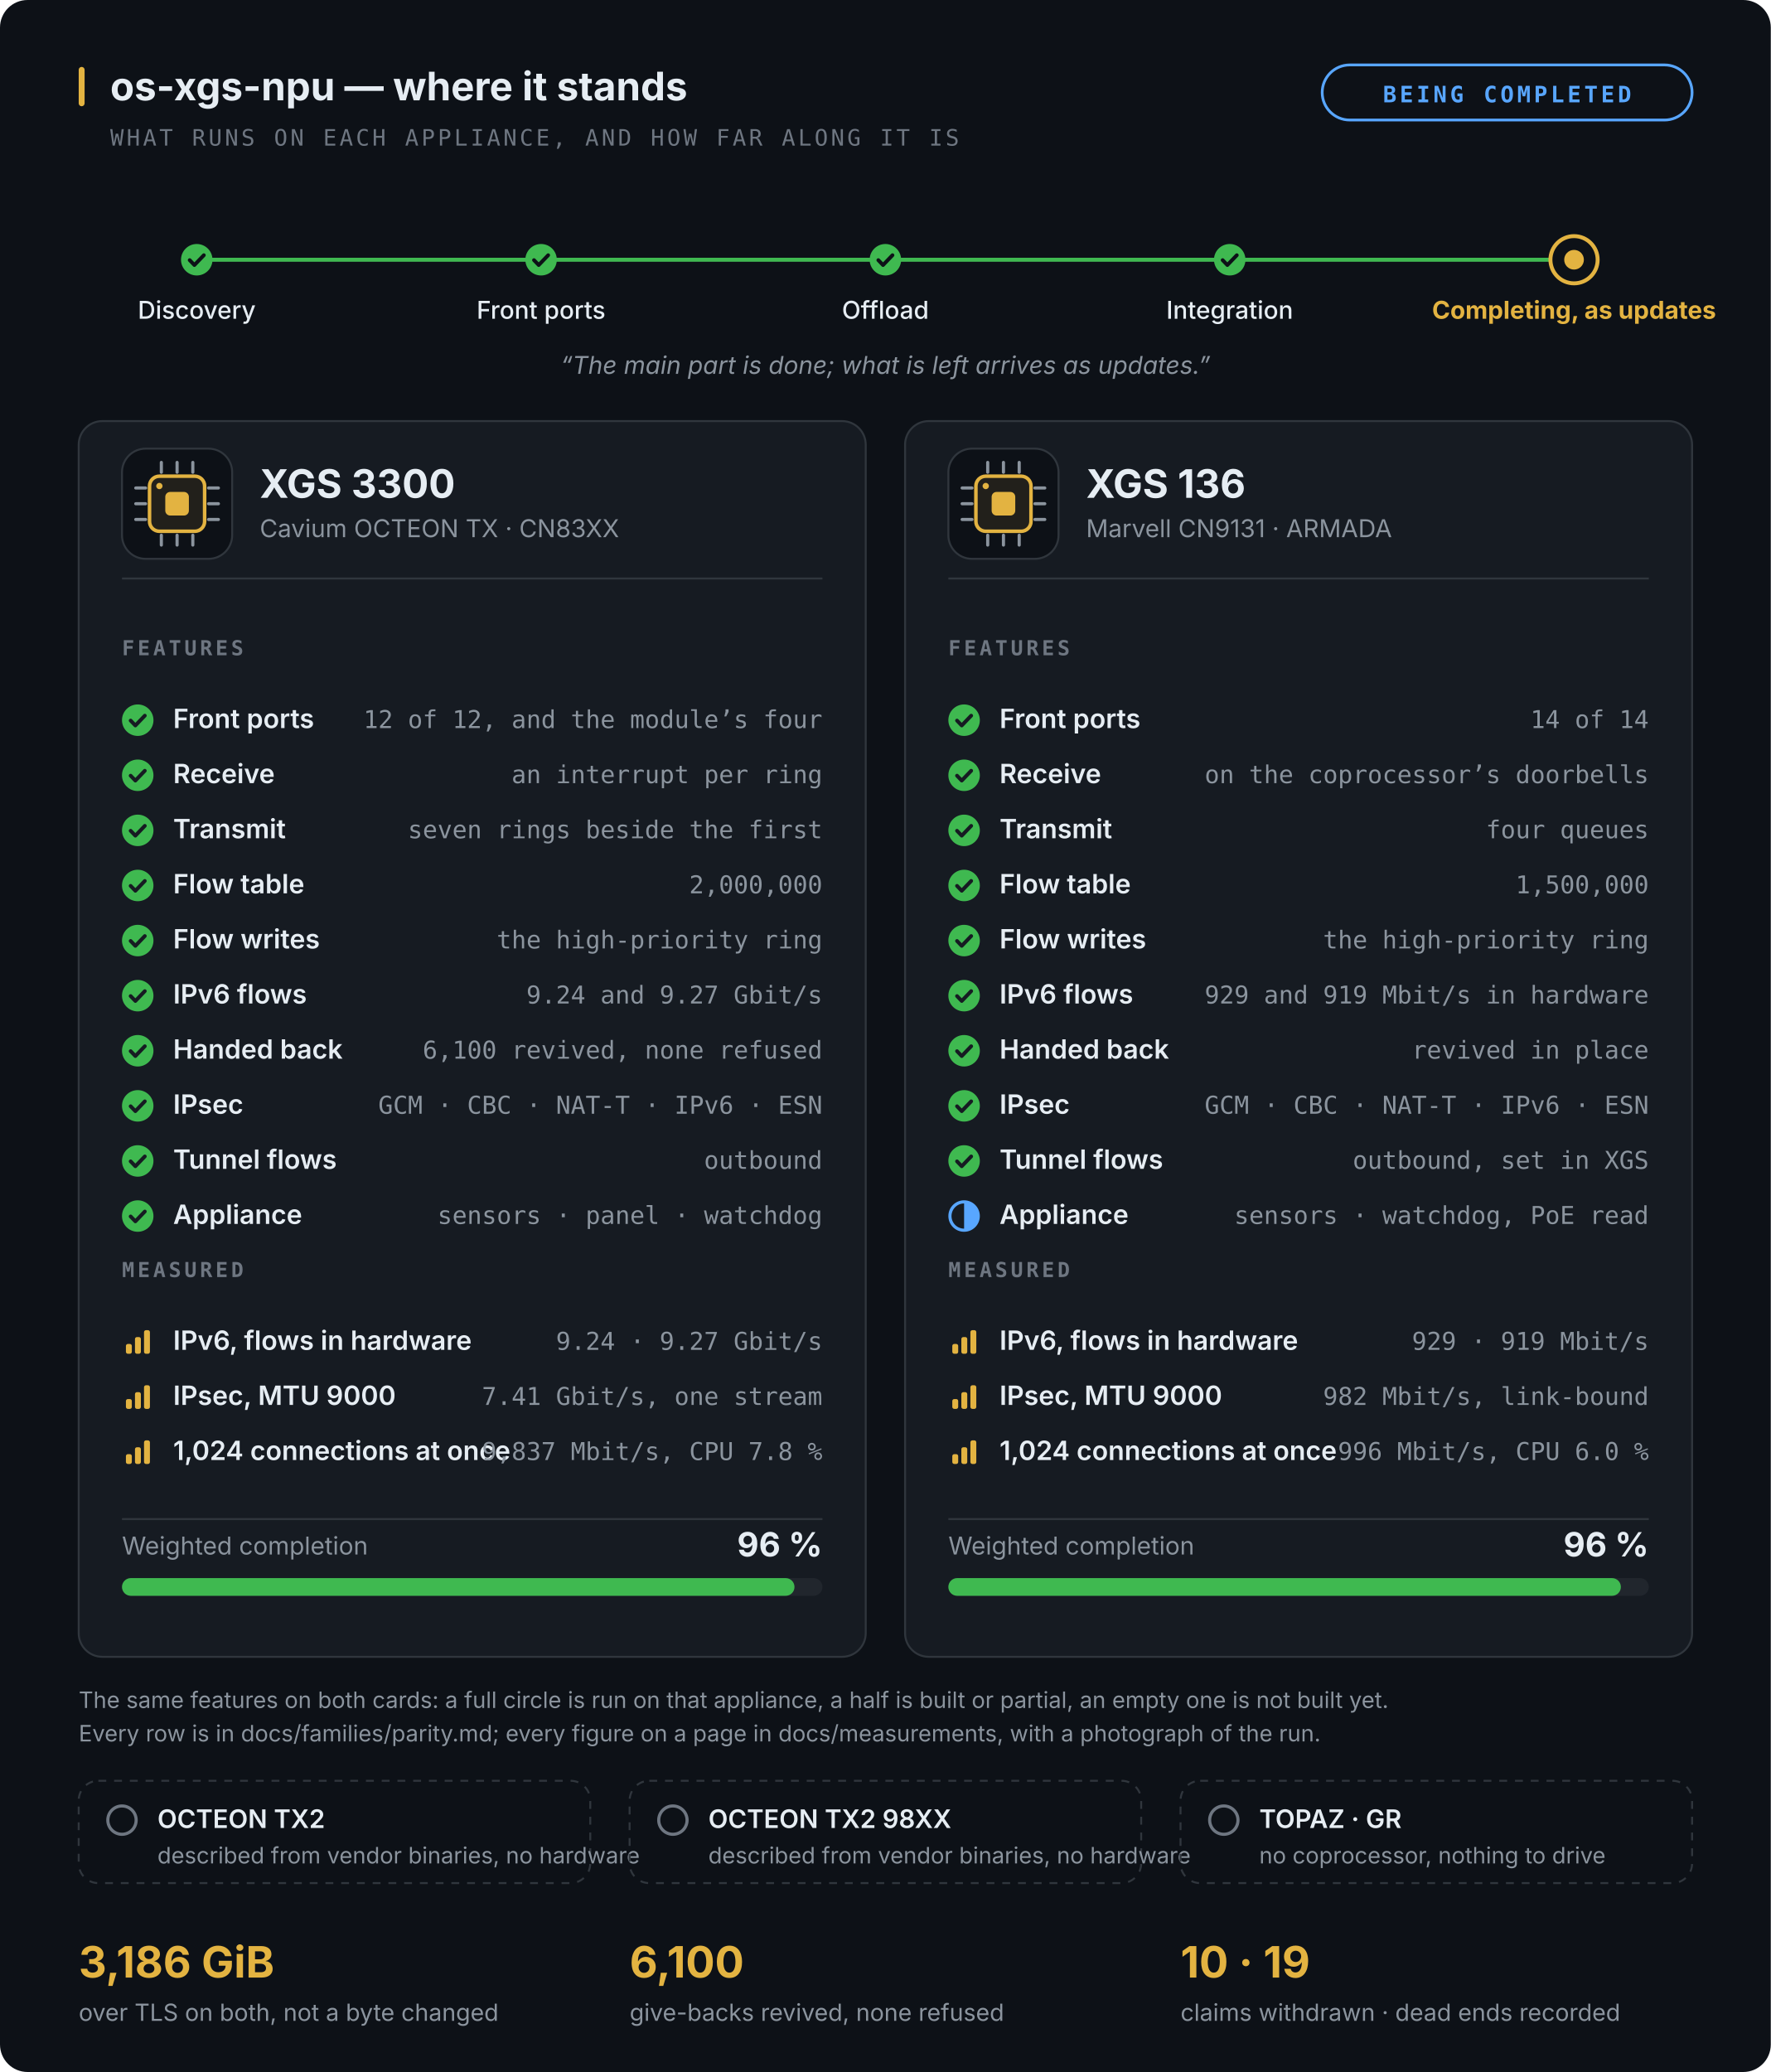
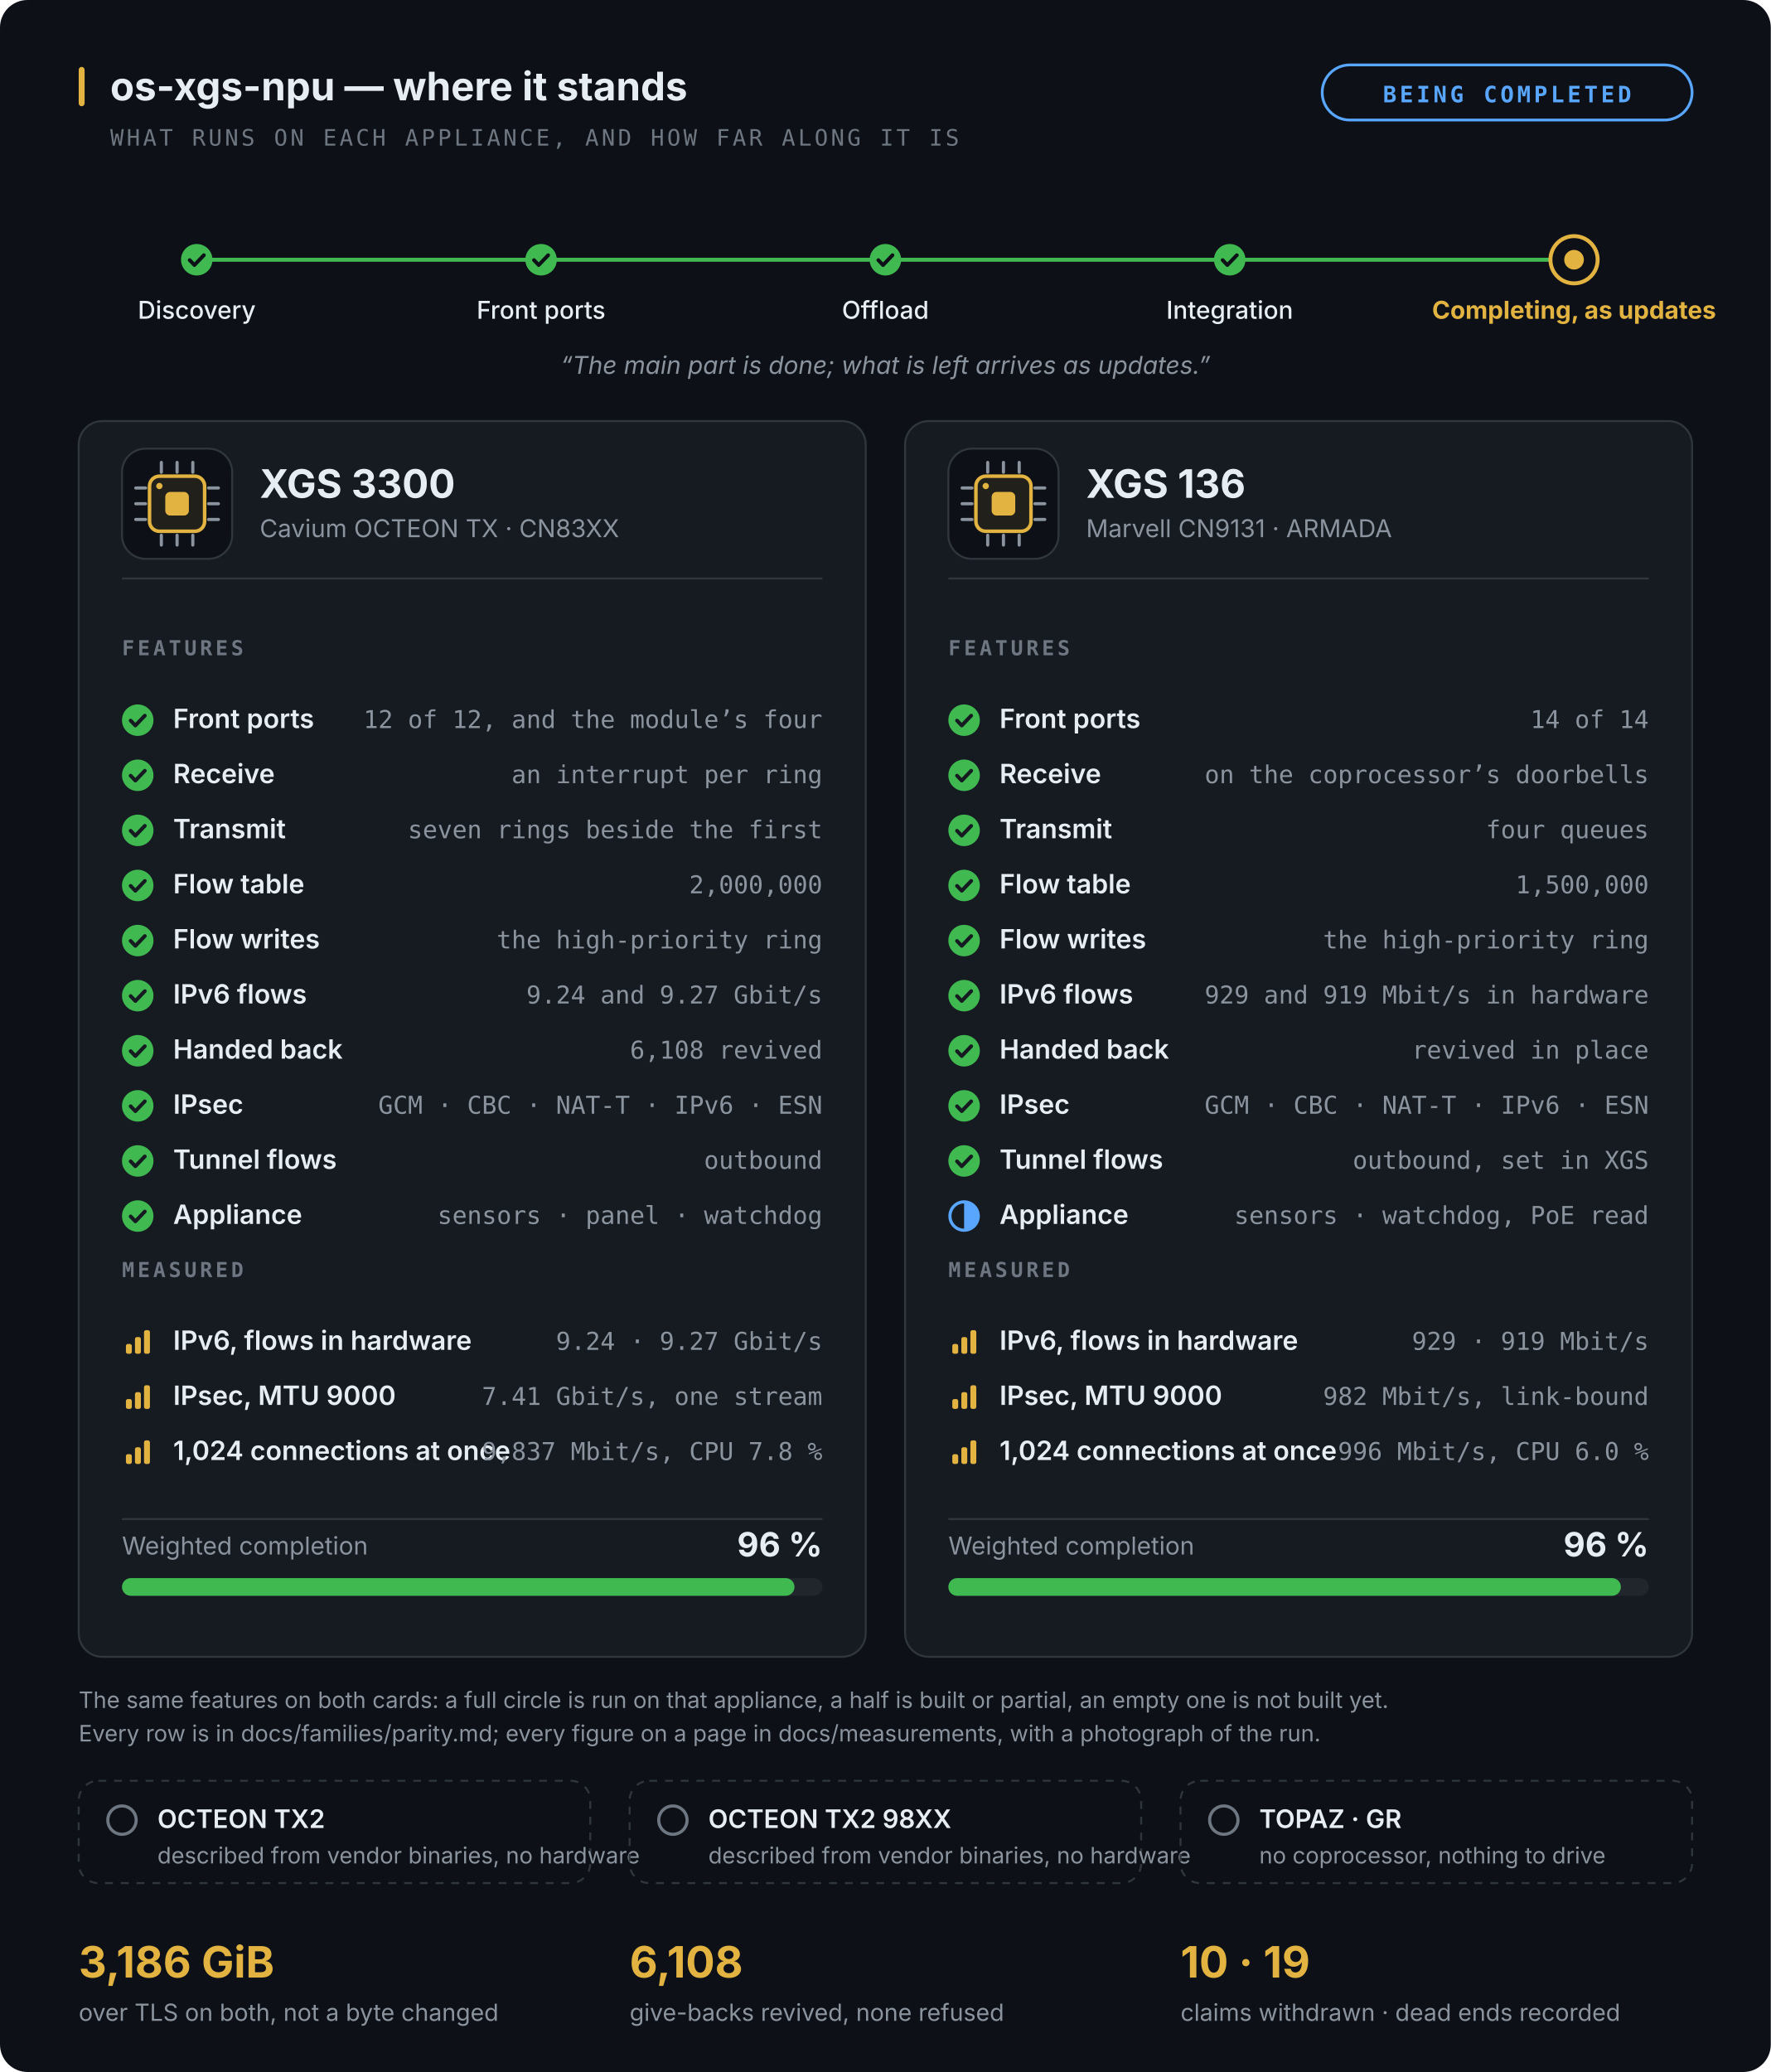
- <svg xmlns="http://www.w3.org/2000/svg" viewBox="0 0 900 1053" width="900" height="1053" role="img" aria-label="os-xgs-npu status. Stage: discovery, front ports, offload and integration done, the work-in-progress notice lifted; what is left being completed as updates. XGS 3300, Cavium OCTEON TX and CN83XX: Front ports: 12 of 12, and the module's four; Receive: an interrupt per ring; Transmit: seven rings beside the first; Flow table: 2,000,000; Flow writes: the high-priority ring; IPv6 flows: 9.24 and 9.27 Gbit/s; Handed back: 6,100 revived, none refused; IPsec: GCM and CBC and NAT-T and IPv6 and ESN; Tunnel flows: outbound; Appliance: sensors and panel and watchdog; IPv6, flows in hardware: 9.24 and 9.27 Gbit/s; IPsec, MTU 9000: 7.41 Gbit/s, one stream; 1,024 connections at once: 9,837 Mbit/s, CPU 7.8 %; weighted completion 96 per cent. XGS 136, Marvell CN9131 and ARMADA: Front ports: 14 of 14; Receive: on the coprocessor's doorbells; Transmit: four queues; Flow table: 1,500,000; Flow writes: the high-priority ring; IPv6 flows: 929 and 919 Mbit/s in hardware; Handed back: revived in place; IPsec: GCM and CBC and NAT-T and IPv6 and ESN; Tunnel flows: outbound, set in XGS; Appliance: sensors and watchdog, PoE read; IPv6, flows in hardware: 929 and 919 Mbit/s; IPsec, MTU 9000: 982 Mbit/s, link-bound; 1,024 connections at once: 996 Mbit/s, CPU 6.0 %; weighted completion 96 per cent. OCTEON TX2 and TX2 98XX described only; TOPAZ and GR have no coprocessor. 3,186 GiB over TLS on both, not a byte changed; 6,100 give-backs revived, none refused; 10 and 19 claims withdrawn and dead ends recorded.">
+ <svg xmlns="http://www.w3.org/2000/svg" viewBox="0 0 900 1053" width="900" height="1053" role="img" aria-label="os-xgs-npu status. Stage: discovery, front ports, offload and integration done, the work-in-progress notice lifted; what is left being completed as updates. XGS 3300, Cavium OCTEON TX and CN83XX: Front ports: 12 of 12, and the module's four; Receive: an interrupt per ring; Transmit: seven rings beside the first; Flow table: 2,000,000; Flow writes: the high-priority ring; IPv6 flows: 9.24 and 9.27 Gbit/s; Handed back: 6,108 revived; IPsec: GCM and CBC and NAT-T and IPv6 and ESN; Tunnel flows: outbound; Appliance: sensors and panel and watchdog; IPv6, flows in hardware: 9.24 and 9.27 Gbit/s; IPsec, MTU 9000: 7.41 Gbit/s, one stream; 1,024 connections at once: 9,837 Mbit/s, CPU 7.8 %; weighted completion 96 per cent. XGS 136, Marvell CN9131 and ARMADA: Front ports: 14 of 14; Receive: on the coprocessor's doorbells; Transmit: four queues; Flow table: 1,500,000; Flow writes: the high-priority ring; IPv6 flows: 929 and 919 Mbit/s in hardware; Handed back: revived in place; IPsec: GCM and CBC and NAT-T and IPv6 and ESN; Tunnel flows: outbound, set in XGS; Appliance: sensors and watchdog, PoE read; IPv6, flows in hardware: 929 and 919 Mbit/s; IPsec, MTU 9000: 982 Mbit/s, link-bound; 1,024 connections at once: 996 Mbit/s, CPU 6.0 %; weighted completion 96 per cent. OCTEON TX2 and TX2 98XX described only; TOPAZ and GR have no coprocessor. 3,186 GiB over TLS on both, not a byte changed; 6,108 give-backs revived, none refused; 10 and 19 claims withdrawn and dead ends recorded.">
  <rect width="900" height="1053" rx="14" fill="#0D1117" />
  <rect x="40" y="34" width="3" height="20" rx="1.5" fill="#E3B341" />
  <text x="56" y="51" font-family="ui-sans-serif,-apple-system,Segoe UI,Inter,Helvetica,Arial,sans-serif" font-size="20" font-weight="700" fill="#E6EDF3" text-anchor="start">os-xgs-npu — where it stands</text>
  <text x="56" y="74" font-family="ui-monospace,SFMono-Regular,Menlo,Consolas,monospace" font-size="11.5" font-weight="400" fill="#6E7681" text-anchor="start" letter-spacing="1.4">WHAT RUNS ON EACH APPLIANCE, AND HOW FAR ALONG IT IS</text>
  <rect x="672" y="33" width="188" height="28" rx="14" fill="none" stroke="#58A6FF" stroke-width="1.4" />
  <text x="766" y="52" font-family="ui-monospace,SFMono-Regular,Menlo,Consolas,monospace" font-size="11.5" font-weight="700" fill="#58A6FF" text-anchor="middle" letter-spacing="1.6">BEING COMPLETED</text>
  <line x1="100" y1="132" x2="800" y2="132" stroke="#30363D" stroke-width="2" />
  <line x1="100" y1="132" x2="800" y2="132" stroke="#3FB950" stroke-width="2" />
  <circle cx="100" cy="132" r="8" fill="#3FB950" />
  <path d="M96.4 132.2 l2.4 2.5 l4.8 -5" fill="none" stroke="#0D1117" stroke-width="1.9" stroke-linecap="round" stroke-linejoin="round" />
  <text x="100" y="162" font-family="ui-sans-serif,-apple-system,Segoe UI,Inter,Helvetica,Arial,sans-serif" font-size="12.5" font-weight="500" fill="#E6EDF3" text-anchor="middle">Discovery</text>
  <circle cx="275" cy="132" r="8" fill="#3FB950" />
  <path d="M271.4 132.2 l2.4 2.5 l4.8 -5" fill="none" stroke="#0D1117" stroke-width="1.9" stroke-linecap="round" stroke-linejoin="round" />
  <text x="275" y="162" font-family="ui-sans-serif,-apple-system,Segoe UI,Inter,Helvetica,Arial,sans-serif" font-size="12.5" font-weight="500" fill="#E6EDF3" text-anchor="middle">Front ports</text>
  <circle cx="450" cy="132" r="8" fill="#3FB950" />
  <path d="M446.4 132.2 l2.4 2.5 l4.8 -5" fill="none" stroke="#0D1117" stroke-width="1.9" stroke-linecap="round" stroke-linejoin="round" />
  <text x="450" y="162" font-family="ui-sans-serif,-apple-system,Segoe UI,Inter,Helvetica,Arial,sans-serif" font-size="12.5" font-weight="500" fill="#E6EDF3" text-anchor="middle">Offload</text>
  <circle cx="625" cy="132" r="8" fill="#3FB950" />
  <path d="M621.4 132.2 l2.4 2.5 l4.8 -5" fill="none" stroke="#0D1117" stroke-width="1.9" stroke-linecap="round" stroke-linejoin="round" />
  <text x="625" y="162" font-family="ui-sans-serif,-apple-system,Segoe UI,Inter,Helvetica,Arial,sans-serif" font-size="12.5" font-weight="500" fill="#E6EDF3" text-anchor="middle">Integration</text>
  <circle cx="800" cy="132" r="12" fill="#0D1117" stroke="#E3B341" stroke-width="2" />
  <circle cx="800" cy="132" r="5" fill="#E3B341" />
  <text x="800" y="162" font-family="ui-sans-serif,-apple-system,Segoe UI,Inter,Helvetica,Arial,sans-serif" font-size="12.5" font-weight="700" fill="#E3B341" text-anchor="middle">Completing, as updates</text>
  <text x="450.0" y="190" font-family="ui-sans-serif,-apple-system,Segoe UI,Inter,Helvetica,Arial,sans-serif" font-size="12.5" font-weight="400" fill="#8B949E" text-anchor="middle" font-style="italic">“The main part is done; what is left arrives as updates.”</text>
  <rect x="40" y="214" width="400" height="628" rx="12" fill="#161B22" stroke="#30363D" />
  <rect x="62" y="228" width="56" height="56" rx="12" fill="#0D1117" stroke="#30363D" />
  <path d="M82.0 240.0 v-5 M82.0 272.0 v5 M74.0 248.0 h-5 M106.0 248.0 h5" stroke="#8B949E" stroke-width="1.6" stroke-linecap="round" fill="none" />
  <path d="M90.0 240.0 v-5 M90.0 272.0 v5 M74.0 256.0 h-5 M106.0 256.0 h5" stroke="#8B949E" stroke-width="1.6" stroke-linecap="round" fill="none" />
  <path d="M98.0 240.0 v-5 M98.0 272.0 v5 M74.0 264.0 h-5 M106.0 264.0 h5" stroke="#8B949E" stroke-width="1.6" stroke-linecap="round" fill="none" />
  <rect x="76.0" y="242.0" width="28" height="28" rx="5" fill="#E3B341" fill-opacity="0.10" stroke="#E3B341" stroke-width="1.8" />
  <rect x="84.0" y="250.0" width="12" height="12" rx="2.5" fill="#E3B341" />
  <circle cx="81.0" cy="247.0" r="1.6" fill="#E3B341" />
  <text x="132" y="253" font-family="ui-sans-serif,-apple-system,Segoe UI,Inter,Helvetica,Arial,sans-serif" font-size="20" font-weight="700" fill="#E6EDF3" text-anchor="start">XGS 3300</text>
  <text x="132" y="273" font-family="ui-sans-serif,-apple-system,Segoe UI,Inter,Helvetica,Arial,sans-serif" font-size="12.5" font-weight="400" fill="#8B949E" text-anchor="start">Cavium OCTEON TX · CN83XX</text>
  <line x1="62" y1="294" x2="418" y2="294" stroke="#30363D" />
  <text x="62" y="333" font-family="ui-monospace,SFMono-Regular,Menlo,Consolas,monospace" font-size="10.5" font-weight="700" fill="#6E7681" text-anchor="start" letter-spacing="1.6">FEATURES</text>
  <circle cx="70" cy="366" r="8" fill="#3FB950" />
  <path d="M66.4 366.2 l2.4 2.5 l4.8 -5" fill="none" stroke="#161B22" stroke-width="1.9" stroke-linecap="round" stroke-linejoin="round" />
  <text x="88" y="370" font-family="ui-sans-serif,-apple-system,Segoe UI,Inter,Helvetica,Arial,sans-serif" font-size="13.5" font-weight="600" fill="#E6EDF3" text-anchor="start">Front ports</text>
  <text x="418" y="370" font-family="ui-monospace,SFMono-Regular,Menlo,Consolas,monospace" font-size="12.5" font-weight="400" fill="#8B949E" text-anchor="end">12 of 12, and the module’s four</text>
  <circle cx="70" cy="394" r="8" fill="#3FB950" />
  <path d="M66.4 394.2 l2.4 2.5 l4.8 -5" fill="none" stroke="#161B22" stroke-width="1.9" stroke-linecap="round" stroke-linejoin="round" />
  <text x="88" y="398" font-family="ui-sans-serif,-apple-system,Segoe UI,Inter,Helvetica,Arial,sans-serif" font-size="13.5" font-weight="600" fill="#E6EDF3" text-anchor="start">Receive</text>
  <text x="418" y="398" font-family="ui-monospace,SFMono-Regular,Menlo,Consolas,monospace" font-size="12.5" font-weight="400" fill="#8B949E" text-anchor="end">an interrupt per ring</text>
  <circle cx="70" cy="422" r="8" fill="#3FB950" />
  <path d="M66.4 422.2 l2.4 2.5 l4.8 -5" fill="none" stroke="#161B22" stroke-width="1.9" stroke-linecap="round" stroke-linejoin="round" />
  <text x="88" y="426" font-family="ui-sans-serif,-apple-system,Segoe UI,Inter,Helvetica,Arial,sans-serif" font-size="13.5" font-weight="600" fill="#E6EDF3" text-anchor="start">Transmit</text>
  <text x="418" y="426" font-family="ui-monospace,SFMono-Regular,Menlo,Consolas,monospace" font-size="12.5" font-weight="400" fill="#8B949E" text-anchor="end">seven rings beside the first</text>
  <circle cx="70" cy="450" r="8" fill="#3FB950" />
  <path d="M66.4 450.2 l2.4 2.5 l4.8 -5" fill="none" stroke="#161B22" stroke-width="1.9" stroke-linecap="round" stroke-linejoin="round" />
  <text x="88" y="454" font-family="ui-sans-serif,-apple-system,Segoe UI,Inter,Helvetica,Arial,sans-serif" font-size="13.5" font-weight="600" fill="#E6EDF3" text-anchor="start">Flow table</text>
  <text x="418" y="454" font-family="ui-monospace,SFMono-Regular,Menlo,Consolas,monospace" font-size="12.5" font-weight="400" fill="#8B949E" text-anchor="end">2,000,000</text>
  <circle cx="70" cy="478" r="8" fill="#3FB950" />
  <path d="M66.4 478.2 l2.4 2.5 l4.8 -5" fill="none" stroke="#161B22" stroke-width="1.9" stroke-linecap="round" stroke-linejoin="round" />
  <text x="88" y="482" font-family="ui-sans-serif,-apple-system,Segoe UI,Inter,Helvetica,Arial,sans-serif" font-size="13.5" font-weight="600" fill="#E6EDF3" text-anchor="start">Flow writes</text>
  <text x="418" y="482" font-family="ui-monospace,SFMono-Regular,Menlo,Consolas,monospace" font-size="12.5" font-weight="400" fill="#8B949E" text-anchor="end">the high-priority ring</text>
  <circle cx="70" cy="506" r="8" fill="#3FB950" />
  <path d="M66.4 506.2 l2.4 2.5 l4.8 -5" fill="none" stroke="#161B22" stroke-width="1.9" stroke-linecap="round" stroke-linejoin="round" />
  <text x="88" y="510" font-family="ui-sans-serif,-apple-system,Segoe UI,Inter,Helvetica,Arial,sans-serif" font-size="13.5" font-weight="600" fill="#E6EDF3" text-anchor="start">IPv6 flows</text>
  <text x="418" y="510" font-family="ui-monospace,SFMono-Regular,Menlo,Consolas,monospace" font-size="12.5" font-weight="400" fill="#8B949E" text-anchor="end">9.24 and 9.27 Gbit/s</text>
  <circle cx="70" cy="534" r="8" fill="#3FB950" />
  <path d="M66.4 534.2 l2.4 2.5 l4.8 -5" fill="none" stroke="#161B22" stroke-width="1.9" stroke-linecap="round" stroke-linejoin="round" />
  <text x="88" y="538" font-family="ui-sans-serif,-apple-system,Segoe UI,Inter,Helvetica,Arial,sans-serif" font-size="13.5" font-weight="600" fill="#E6EDF3" text-anchor="start">Handed back</text>
-   <text x="418" y="538" font-family="ui-monospace,SFMono-Regular,Menlo,Consolas,monospace" font-size="12.5" font-weight="400" fill="#8B949E" text-anchor="end">6,100 revived, none refused</text>
+   <text x="418" y="538" font-family="ui-monospace,SFMono-Regular,Menlo,Consolas,monospace" font-size="12.5" font-weight="400" fill="#8B949E" text-anchor="end">6,108 revived</text>
  <circle cx="70" cy="562" r="8" fill="#3FB950" />
  <path d="M66.4 562.2 l2.4 2.5 l4.8 -5" fill="none" stroke="#161B22" stroke-width="1.9" stroke-linecap="round" stroke-linejoin="round" />
  <text x="88" y="566" font-family="ui-sans-serif,-apple-system,Segoe UI,Inter,Helvetica,Arial,sans-serif" font-size="13.5" font-weight="600" fill="#E6EDF3" text-anchor="start">IPsec</text>
  <text x="418" y="566" font-family="ui-monospace,SFMono-Regular,Menlo,Consolas,monospace" font-size="12.5" font-weight="400" fill="#8B949E" text-anchor="end">GCM · CBC · NAT-T · IPv6 · ESN</text>
  <circle cx="70" cy="590" r="8" fill="#3FB950" />
  <path d="M66.4 590.2 l2.4 2.5 l4.8 -5" fill="none" stroke="#161B22" stroke-width="1.9" stroke-linecap="round" stroke-linejoin="round" />
  <text x="88" y="594" font-family="ui-sans-serif,-apple-system,Segoe UI,Inter,Helvetica,Arial,sans-serif" font-size="13.5" font-weight="600" fill="#E6EDF3" text-anchor="start">Tunnel flows</text>
  <text x="418" y="594" font-family="ui-monospace,SFMono-Regular,Menlo,Consolas,monospace" font-size="12.5" font-weight="400" fill="#8B949E" text-anchor="end">outbound</text>
  <circle cx="70" cy="618" r="8" fill="#3FB950" />
  <path d="M66.4 618.2 l2.4 2.5 l4.8 -5" fill="none" stroke="#161B22" stroke-width="1.9" stroke-linecap="round" stroke-linejoin="round" />
  <text x="88" y="622" font-family="ui-sans-serif,-apple-system,Segoe UI,Inter,Helvetica,Arial,sans-serif" font-size="13.5" font-weight="600" fill="#E6EDF3" text-anchor="start">Appliance</text>
  <text x="418" y="622" font-family="ui-monospace,SFMono-Regular,Menlo,Consolas,monospace" font-size="12.5" font-weight="400" fill="#8B949E" text-anchor="end">sensors · panel · watchdog</text>
  <text x="62" y="649" font-family="ui-monospace,SFMono-Regular,Menlo,Consolas,monospace" font-size="10.5" font-weight="700" fill="#6E7681" text-anchor="start" letter-spacing="1.6">MEASURED</text>
  <rect x="64.0" y="683" width="3" height="5" rx="1" fill="#E3B341" />
  <rect x="68.6" y="679.5" width="3" height="8.5" rx="1" fill="#E3B341" />
  <rect x="73.2" y="676" width="3" height="12" rx="1" fill="#E3B341" />
  <text x="88" y="686" font-family="ui-sans-serif,-apple-system,Segoe UI,Inter,Helvetica,Arial,sans-serif" font-size="13.5" font-weight="600" fill="#E6EDF3" text-anchor="start">IPv6, flows in hardware</text>
  <text x="418" y="686" font-family="ui-monospace,SFMono-Regular,Menlo,Consolas,monospace" font-size="12.5" font-weight="400" fill="#8B949E" text-anchor="end">9.24 · 9.27 Gbit/s</text>
  <rect x="64.0" y="711" width="3" height="5" rx="1" fill="#E3B341" />
  <rect x="68.6" y="707.5" width="3" height="8.5" rx="1" fill="#E3B341" />
  <rect x="73.2" y="704" width="3" height="12" rx="1" fill="#E3B341" />
  <text x="88" y="714" font-family="ui-sans-serif,-apple-system,Segoe UI,Inter,Helvetica,Arial,sans-serif" font-size="13.5" font-weight="600" fill="#E6EDF3" text-anchor="start">IPsec, MTU 9000</text>
  <text x="418" y="714" font-family="ui-monospace,SFMono-Regular,Menlo,Consolas,monospace" font-size="12.5" font-weight="400" fill="#8B949E" text-anchor="end">7.41 Gbit/s, one stream</text>
  <rect x="64.0" y="739" width="3" height="5" rx="1" fill="#E3B341" />
  <rect x="68.6" y="735.5" width="3" height="8.5" rx="1" fill="#E3B341" />
  <rect x="73.2" y="732" width="3" height="12" rx="1" fill="#E3B341" />
  <text x="88" y="742" font-family="ui-sans-serif,-apple-system,Segoe UI,Inter,Helvetica,Arial,sans-serif" font-size="13.5" font-weight="600" fill="#E6EDF3" text-anchor="start">1,024 connections at once</text>
  <text x="418" y="742" font-family="ui-monospace,SFMono-Regular,Menlo,Consolas,monospace" font-size="12.5" font-weight="400" fill="#8B949E" text-anchor="end">9,837 Mbit/s, CPU 7.8 %</text>
  <line x1="62" y1="772" x2="418" y2="772" stroke="#30363D" />
  <text x="62" y="790" font-family="ui-sans-serif,-apple-system,Segoe UI,Inter,Helvetica,Arial,sans-serif" font-size="12.5" font-weight="400" fill="#8B949E" text-anchor="start">Weighted completion</text>
  <text x="418" y="791" font-family="ui-sans-serif,-apple-system,Segoe UI,Inter,Helvetica,Arial,sans-serif" font-size="17" font-weight="700" fill="#E6EDF3" text-anchor="end">96 %</text>
  <rect x="62" y="802" width="356" height="9" rx="4.5" fill="#21262D" />
  <rect x="62" y="802" width="341.8" height="9" rx="4.5" fill="#3FB950" />
  <rect x="460" y="214" width="400" height="628" rx="12" fill="#161B22" stroke="#30363D" />
  <rect x="482" y="228" width="56" height="56" rx="12" fill="#0D1117" stroke="#30363D" />
  <path d="M502.0 240.0 v-5 M502.0 272.0 v5 M494.0 248.0 h-5 M526.0 248.0 h5" stroke="#8B949E" stroke-width="1.6" stroke-linecap="round" fill="none" />
  <path d="M510.0 240.0 v-5 M510.0 272.0 v5 M494.0 256.0 h-5 M526.0 256.0 h5" stroke="#8B949E" stroke-width="1.6" stroke-linecap="round" fill="none" />
  <path d="M518.0 240.0 v-5 M518.0 272.0 v5 M494.0 264.0 h-5 M526.0 264.0 h5" stroke="#8B949E" stroke-width="1.6" stroke-linecap="round" fill="none" />
  <rect x="496.0" y="242.0" width="28" height="28" rx="5" fill="#E3B341" fill-opacity="0.10" stroke="#E3B341" stroke-width="1.8" />
  <rect x="504.0" y="250.0" width="12" height="12" rx="2.5" fill="#E3B341" />
  <circle cx="501.0" cy="247.0" r="1.6" fill="#E3B341" />
  <text x="552" y="253" font-family="ui-sans-serif,-apple-system,Segoe UI,Inter,Helvetica,Arial,sans-serif" font-size="20" font-weight="700" fill="#E6EDF3" text-anchor="start">XGS 136</text>
  <text x="552" y="273" font-family="ui-sans-serif,-apple-system,Segoe UI,Inter,Helvetica,Arial,sans-serif" font-size="12.5" font-weight="400" fill="#8B949E" text-anchor="start">Marvell CN9131 · ARMADA</text>
  <line x1="482" y1="294" x2="838" y2="294" stroke="#30363D" />
  <text x="482" y="333" font-family="ui-monospace,SFMono-Regular,Menlo,Consolas,monospace" font-size="10.5" font-weight="700" fill="#6E7681" text-anchor="start" letter-spacing="1.6">FEATURES</text>
  <circle cx="490" cy="366" r="8" fill="#3FB950" />
  <path d="M486.4 366.2 l2.4 2.5 l4.8 -5" fill="none" stroke="#161B22" stroke-width="1.9" stroke-linecap="round" stroke-linejoin="round" />
  <text x="508" y="370" font-family="ui-sans-serif,-apple-system,Segoe UI,Inter,Helvetica,Arial,sans-serif" font-size="13.5" font-weight="600" fill="#E6EDF3" text-anchor="start">Front ports</text>
  <text x="838" y="370" font-family="ui-monospace,SFMono-Regular,Menlo,Consolas,monospace" font-size="12.5" font-weight="400" fill="#8B949E" text-anchor="end">14 of 14</text>
  <circle cx="490" cy="394" r="8" fill="#3FB950" />
  <path d="M486.4 394.2 l2.4 2.5 l4.8 -5" fill="none" stroke="#161B22" stroke-width="1.9" stroke-linecap="round" stroke-linejoin="round" />
  <text x="508" y="398" font-family="ui-sans-serif,-apple-system,Segoe UI,Inter,Helvetica,Arial,sans-serif" font-size="13.5" font-weight="600" fill="#E6EDF3" text-anchor="start">Receive</text>
  <text x="838" y="398" font-family="ui-monospace,SFMono-Regular,Menlo,Consolas,monospace" font-size="12.5" font-weight="400" fill="#8B949E" text-anchor="end">on the coprocessor’s doorbells</text>
  <circle cx="490" cy="422" r="8" fill="#3FB950" />
  <path d="M486.4 422.2 l2.4 2.5 l4.8 -5" fill="none" stroke="#161B22" stroke-width="1.9" stroke-linecap="round" stroke-linejoin="round" />
  <text x="508" y="426" font-family="ui-sans-serif,-apple-system,Segoe UI,Inter,Helvetica,Arial,sans-serif" font-size="13.5" font-weight="600" fill="#E6EDF3" text-anchor="start">Transmit</text>
  <text x="838" y="426" font-family="ui-monospace,SFMono-Regular,Menlo,Consolas,monospace" font-size="12.5" font-weight="400" fill="#8B949E" text-anchor="end">four queues</text>
  <circle cx="490" cy="450" r="8" fill="#3FB950" />
  <path d="M486.4 450.2 l2.4 2.5 l4.8 -5" fill="none" stroke="#161B22" stroke-width="1.9" stroke-linecap="round" stroke-linejoin="round" />
  <text x="508" y="454" font-family="ui-sans-serif,-apple-system,Segoe UI,Inter,Helvetica,Arial,sans-serif" font-size="13.5" font-weight="600" fill="#E6EDF3" text-anchor="start">Flow table</text>
  <text x="838" y="454" font-family="ui-monospace,SFMono-Regular,Menlo,Consolas,monospace" font-size="12.5" font-weight="400" fill="#8B949E" text-anchor="end">1,500,000</text>
  <circle cx="490" cy="478" r="8" fill="#3FB950" />
  <path d="M486.4 478.2 l2.4 2.5 l4.8 -5" fill="none" stroke="#161B22" stroke-width="1.9" stroke-linecap="round" stroke-linejoin="round" />
  <text x="508" y="482" font-family="ui-sans-serif,-apple-system,Segoe UI,Inter,Helvetica,Arial,sans-serif" font-size="13.5" font-weight="600" fill="#E6EDF3" text-anchor="start">Flow writes</text>
  <text x="838" y="482" font-family="ui-monospace,SFMono-Regular,Menlo,Consolas,monospace" font-size="12.5" font-weight="400" fill="#8B949E" text-anchor="end">the high-priority ring</text>
  <circle cx="490" cy="506" r="8" fill="#3FB950" />
  <path d="M486.4 506.2 l2.4 2.5 l4.8 -5" fill="none" stroke="#161B22" stroke-width="1.9" stroke-linecap="round" stroke-linejoin="round" />
  <text x="508" y="510" font-family="ui-sans-serif,-apple-system,Segoe UI,Inter,Helvetica,Arial,sans-serif" font-size="13.5" font-weight="600" fill="#E6EDF3" text-anchor="start">IPv6 flows</text>
  <text x="838" y="510" font-family="ui-monospace,SFMono-Regular,Menlo,Consolas,monospace" font-size="12.5" font-weight="400" fill="#8B949E" text-anchor="end">929 and 919 Mbit/s in hardware</text>
  <circle cx="490" cy="534" r="8" fill="#3FB950" />
  <path d="M486.4 534.2 l2.4 2.5 l4.8 -5" fill="none" stroke="#161B22" stroke-width="1.9" stroke-linecap="round" stroke-linejoin="round" />
  <text x="508" y="538" font-family="ui-sans-serif,-apple-system,Segoe UI,Inter,Helvetica,Arial,sans-serif" font-size="13.5" font-weight="600" fill="#E6EDF3" text-anchor="start">Handed back</text>
  <text x="838" y="538" font-family="ui-monospace,SFMono-Regular,Menlo,Consolas,monospace" font-size="12.5" font-weight="400" fill="#8B949E" text-anchor="end">revived in place</text>
  <circle cx="490" cy="562" r="8" fill="#3FB950" />
  <path d="M486.4 562.2 l2.4 2.5 l4.8 -5" fill="none" stroke="#161B22" stroke-width="1.9" stroke-linecap="round" stroke-linejoin="round" />
  <text x="508" y="566" font-family="ui-sans-serif,-apple-system,Segoe UI,Inter,Helvetica,Arial,sans-serif" font-size="13.5" font-weight="600" fill="#E6EDF3" text-anchor="start">IPsec</text>
  <text x="838" y="566" font-family="ui-monospace,SFMono-Regular,Menlo,Consolas,monospace" font-size="12.5" font-weight="400" fill="#8B949E" text-anchor="end">GCM · CBC · NAT-T · IPv6 · ESN</text>
  <circle cx="490" cy="590" r="8" fill="#3FB950" />
  <path d="M486.4 590.2 l2.4 2.5 l4.8 -5" fill="none" stroke="#161B22" stroke-width="1.9" stroke-linecap="round" stroke-linejoin="round" />
  <text x="508" y="594" font-family="ui-sans-serif,-apple-system,Segoe UI,Inter,Helvetica,Arial,sans-serif" font-size="13.5" font-weight="600" fill="#E6EDF3" text-anchor="start">Tunnel flows</text>
  <text x="838" y="594" font-family="ui-monospace,SFMono-Regular,Menlo,Consolas,monospace" font-size="12.5" font-weight="400" fill="#8B949E" text-anchor="end">outbound, set in XGS</text>
  <circle cx="490" cy="618" r="7.2" fill="none" stroke="#58A6FF" stroke-width="1.6" />
  <path d="M490 610.8 A7.2 7.2 0 0 1 490 625.2 Z" fill="#58A6FF" />
  <text x="508" y="622" font-family="ui-sans-serif,-apple-system,Segoe UI,Inter,Helvetica,Arial,sans-serif" font-size="13.5" font-weight="600" fill="#E6EDF3" text-anchor="start">Appliance</text>
  <text x="838" y="622" font-family="ui-monospace,SFMono-Regular,Menlo,Consolas,monospace" font-size="12.5" font-weight="400" fill="#8B949E" text-anchor="end">sensors · watchdog, PoE read</text>
  <text x="482" y="649" font-family="ui-monospace,SFMono-Regular,Menlo,Consolas,monospace" font-size="10.5" font-weight="700" fill="#6E7681" text-anchor="start" letter-spacing="1.6">MEASURED</text>
  <rect x="484.0" y="683" width="3" height="5" rx="1" fill="#E3B341" />
  <rect x="488.6" y="679.5" width="3" height="8.5" rx="1" fill="#E3B341" />
  <rect x="493.2" y="676" width="3" height="12" rx="1" fill="#E3B341" />
  <text x="508" y="686" font-family="ui-sans-serif,-apple-system,Segoe UI,Inter,Helvetica,Arial,sans-serif" font-size="13.5" font-weight="600" fill="#E6EDF3" text-anchor="start">IPv6, flows in hardware</text>
  <text x="838" y="686" font-family="ui-monospace,SFMono-Regular,Menlo,Consolas,monospace" font-size="12.5" font-weight="400" fill="#8B949E" text-anchor="end">929 · 919 Mbit/s</text>
  <rect x="484.0" y="711" width="3" height="5" rx="1" fill="#E3B341" />
  <rect x="488.6" y="707.5" width="3" height="8.5" rx="1" fill="#E3B341" />
  <rect x="493.2" y="704" width="3" height="12" rx="1" fill="#E3B341" />
  <text x="508" y="714" font-family="ui-sans-serif,-apple-system,Segoe UI,Inter,Helvetica,Arial,sans-serif" font-size="13.5" font-weight="600" fill="#E6EDF3" text-anchor="start">IPsec, MTU 9000</text>
  <text x="838" y="714" font-family="ui-monospace,SFMono-Regular,Menlo,Consolas,monospace" font-size="12.5" font-weight="400" fill="#8B949E" text-anchor="end">982 Mbit/s, link-bound</text>
  <rect x="484.0" y="739" width="3" height="5" rx="1" fill="#E3B341" />
  <rect x="488.6" y="735.5" width="3" height="8.5" rx="1" fill="#E3B341" />
  <rect x="493.2" y="732" width="3" height="12" rx="1" fill="#E3B341" />
  <text x="508" y="742" font-family="ui-sans-serif,-apple-system,Segoe UI,Inter,Helvetica,Arial,sans-serif" font-size="13.5" font-weight="600" fill="#E6EDF3" text-anchor="start">1,024 connections at once</text>
  <text x="838" y="742" font-family="ui-monospace,SFMono-Regular,Menlo,Consolas,monospace" font-size="12.5" font-weight="400" fill="#8B949E" text-anchor="end">996 Mbit/s, CPU 6.0 %</text>
  <line x1="482" y1="772" x2="838" y2="772" stroke="#30363D" />
  <text x="482" y="790" font-family="ui-sans-serif,-apple-system,Segoe UI,Inter,Helvetica,Arial,sans-serif" font-size="12.5" font-weight="400" fill="#8B949E" text-anchor="start">Weighted completion</text>
  <text x="838" y="791" font-family="ui-sans-serif,-apple-system,Segoe UI,Inter,Helvetica,Arial,sans-serif" font-size="17" font-weight="700" fill="#E6EDF3" text-anchor="end">96 %</text>
  <rect x="482" y="802" width="356" height="9" rx="4.5" fill="#21262D" />
  <rect x="482" y="802" width="341.8" height="9" rx="4.5" fill="#3FB950" />
  <text x="40" y="868" font-family="ui-sans-serif,-apple-system,Segoe UI,Inter,Helvetica,Arial,sans-serif" font-size="11.5" font-weight="400" fill="#8B949E" text-anchor="start">The same features on both cards: a full circle is run on that appliance, a half is built or partial, an empty one is not built yet.</text>
  <text x="40" y="885" font-family="ui-sans-serif,-apple-system,Segoe UI,Inter,Helvetica,Arial,sans-serif" font-size="11.5" font-weight="400" fill="#8B949E" text-anchor="start">Every row is in docs/families/parity.md; every figure on a page in docs/measurements, with a photograph of the run.</text>
  <rect x="40" y="905" width="260" height="52" rx="10" fill="none" stroke="#30363D" stroke-dasharray="4 4" />
  <circle cx="62" cy="925" r="7.2" fill="none" stroke="#6E7681" stroke-width="1.6" />
  <text x="80" y="929" font-family="ui-sans-serif,-apple-system,Segoe UI,Inter,Helvetica,Arial,sans-serif" font-size="13" font-weight="600" fill="#E6EDF3" text-anchor="start">OCTEON TX2</text>
  <text x="80" y="947" font-family="ui-sans-serif,-apple-system,Segoe UI,Inter,Helvetica,Arial,sans-serif" font-size="11.5" font-weight="400" fill="#8B949E" text-anchor="start">described from vendor binaries, no hardware</text>
  <rect x="320" y="905" width="260" height="52" rx="10" fill="none" stroke="#30363D" stroke-dasharray="4 4" />
  <circle cx="342" cy="925" r="7.2" fill="none" stroke="#6E7681" stroke-width="1.6" />
  <text x="360" y="929" font-family="ui-sans-serif,-apple-system,Segoe UI,Inter,Helvetica,Arial,sans-serif" font-size="13" font-weight="600" fill="#E6EDF3" text-anchor="start">OCTEON TX2 98XX</text>
  <text x="360" y="947" font-family="ui-sans-serif,-apple-system,Segoe UI,Inter,Helvetica,Arial,sans-serif" font-size="11.5" font-weight="400" fill="#8B949E" text-anchor="start">described from vendor binaries, no hardware</text>
  <rect x="600" y="905" width="260" height="52" rx="10" fill="none" stroke="#30363D" stroke-dasharray="4 4" />
  <circle cx="622" cy="925" r="7.2" fill="none" stroke="#6E7681" stroke-width="1.6" />
  <text x="640" y="929" font-family="ui-sans-serif,-apple-system,Segoe UI,Inter,Helvetica,Arial,sans-serif" font-size="13" font-weight="600" fill="#E6EDF3" text-anchor="start">TOPAZ · GR</text>
  <text x="640" y="947" font-family="ui-sans-serif,-apple-system,Segoe UI,Inter,Helvetica,Arial,sans-serif" font-size="11.5" font-weight="400" fill="#8B949E" text-anchor="start">no coprocessor, nothing to drive</text>
  <text x="40" y="1005" font-family="ui-sans-serif,-apple-system,Segoe UI,Inter,Helvetica,Arial,sans-serif" font-size="22" font-weight="700" fill="#E3B341" text-anchor="start">3,186 GiB</text>
  <text x="40" y="1027" font-family="ui-sans-serif,-apple-system,Segoe UI,Inter,Helvetica,Arial,sans-serif" font-size="12" font-weight="400" fill="#8B949E" text-anchor="start">over TLS on both, not a byte changed</text>
-   <text x="320" y="1005" font-family="ui-sans-serif,-apple-system,Segoe UI,Inter,Helvetica,Arial,sans-serif" font-size="22" font-weight="700" fill="#E3B341" text-anchor="start">6,100</text>
+   <text x="320" y="1005" font-family="ui-sans-serif,-apple-system,Segoe UI,Inter,Helvetica,Arial,sans-serif" font-size="22" font-weight="700" fill="#E3B341" text-anchor="start">6,108</text>
  <text x="320" y="1027" font-family="ui-sans-serif,-apple-system,Segoe UI,Inter,Helvetica,Arial,sans-serif" font-size="12" font-weight="400" fill="#8B949E" text-anchor="start">give-backs revived, none refused</text>
  <text x="600" y="1005" font-family="ui-sans-serif,-apple-system,Segoe UI,Inter,Helvetica,Arial,sans-serif" font-size="22" font-weight="700" fill="#E3B341" text-anchor="start">10 · 19</text>
  <text x="600" y="1027" font-family="ui-sans-serif,-apple-system,Segoe UI,Inter,Helvetica,Arial,sans-serif" font-size="12" font-weight="400" fill="#8B949E" text-anchor="start">claims withdrawn · dead ends recorded</text>
</svg>
